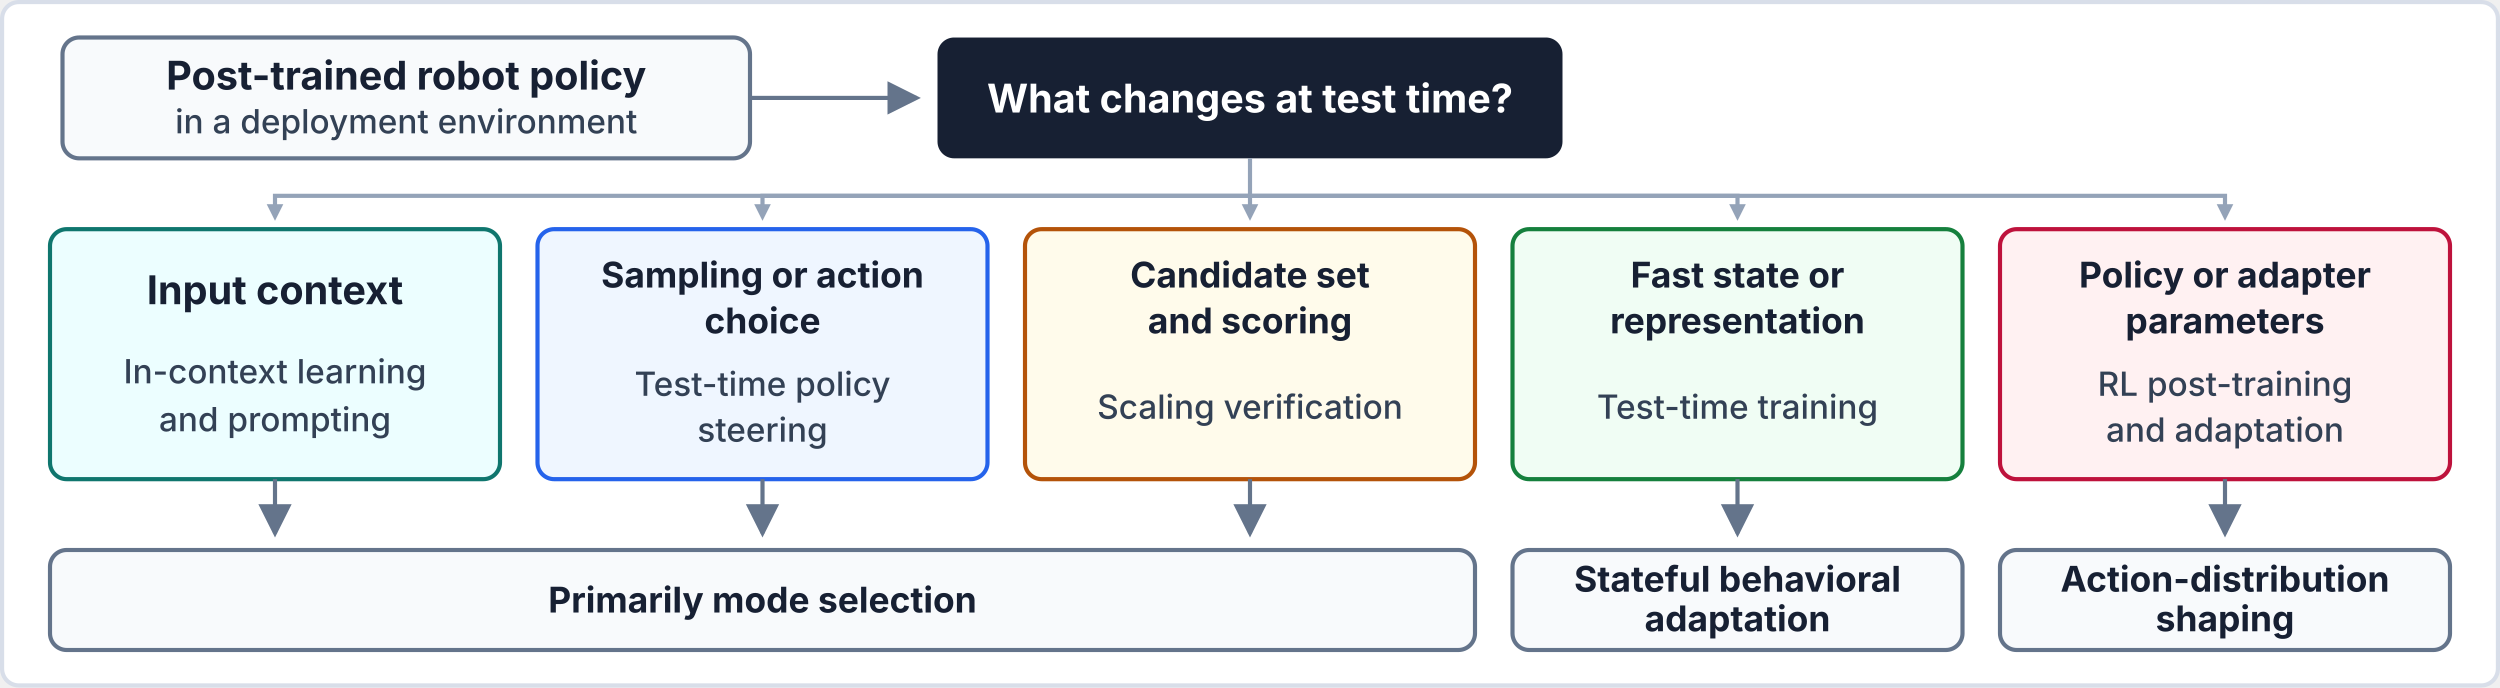
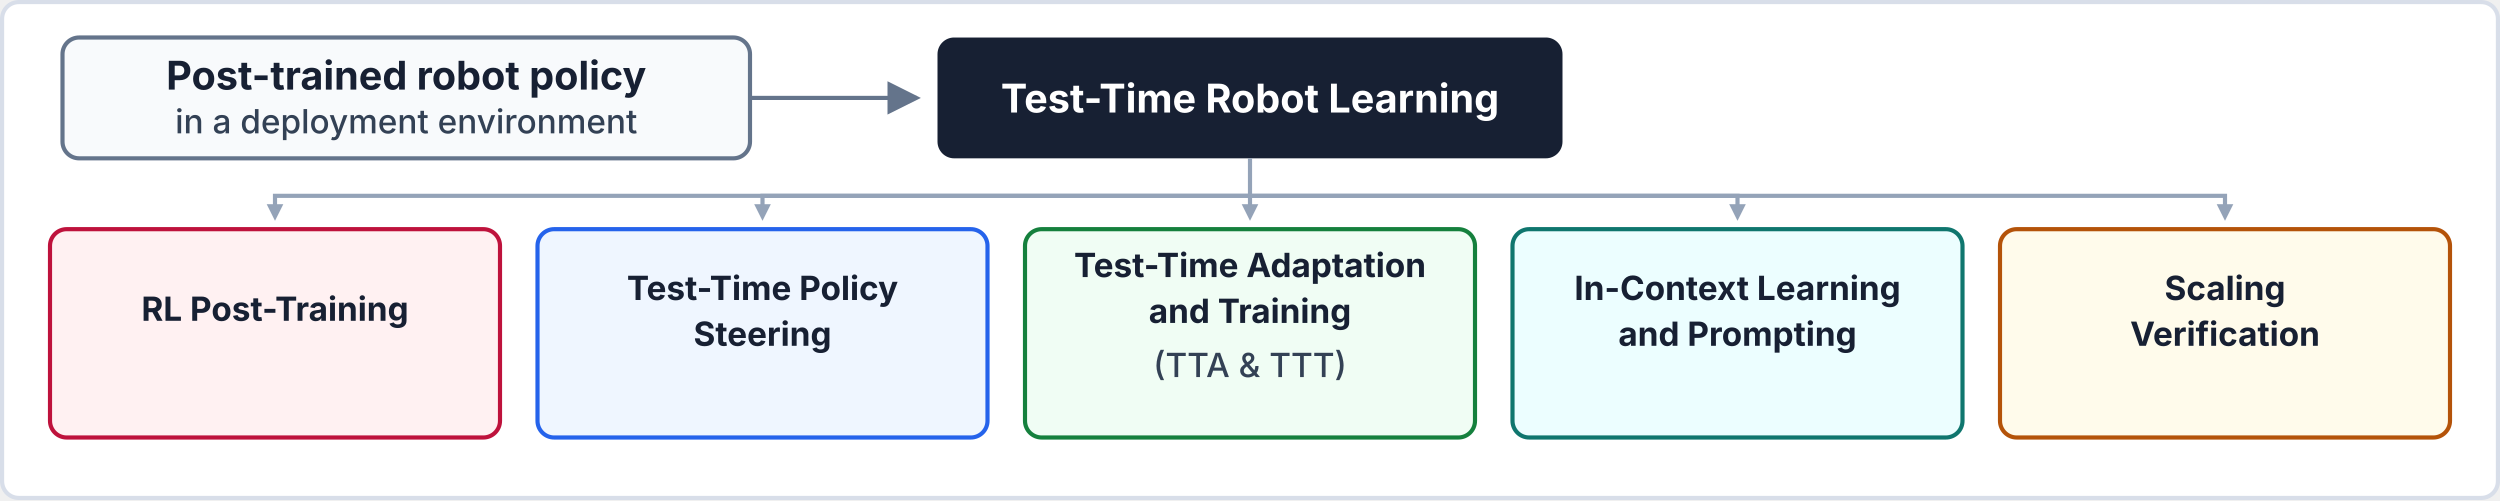
- <svg xmlns="http://www.w3.org/2000/svg" width="1200" height="330" viewBox="0 0 1200 330" role="img" aria-labelledby="title desc">
+ <svg xmlns="http://www.w3.org/2000/svg" width="1200" height="240" viewBox="0 0 1200 240" role="img" aria-labelledby="title desc">
  <defs>
    <marker id="arrow" markerWidth="8" markerHeight="8" refX="7" refY="4" orient="auto" markerUnits="strokeWidth">
      <path d="M0,0 L8,4 L0,8 Z" fill="#64748b" />
    </marker>
    <style>
      .label { font-family: Inter, ui-sans-serif, -apple-system, BlinkMacSystemFont, "Segoe UI", sans-serif; fill: #172033; text-anchor: middle; }
      .primary { font-size: 19px; font-weight: 700; }
      .secondary { font-size: 16px; font-weight: 500; fill: #334155; }
-       .outcome { font-size: 17px; font-weight: 700; }
-       .card-title { font-size: 17px; }
+       .card { font-size: 16px; font-weight: 700; }
      .inverse { fill: #ffffff; }
      .arrow { fill: none; stroke: #64748b; stroke-width: 2; marker-end: url(#arrow); }
      .branch { fill: none; stroke: #94a3b8; stroke-width: 2; }
    </style>
  </defs>
-   <rect x="1" y="1" width="1198" height="328" rx="8" fill="#ffffff" stroke="#d8dee9" stroke-width="2" />
+   <rect x="1" y="1" width="1198" height="238" rx="8" fill="#ffffff" stroke="#d8dee9" stroke-width="2" />
  <rect x="30" y="18" width="330" height="58" rx="8" fill="#f8fafc" stroke="#64748b" stroke-width="2" />
  <text class="label primary" x="195" y="43">Post-trained robot policy</text>
  <text class="label secondary" x="195" y="64">in a deployment environment</text>
  <path class="arrow" d="M360 47 H440" />
  <rect x="450" y="18" width="300" height="58" rx="8" fill="#172033" />
-   <text class="label primary inverse" x="600" y="54">What changes at test time?</text>
+   <text class="label primary inverse" x="600" y="54">Test-Time Robot Learning</text>
  <path class="branch" d="M600 76 V94 H132 V102" />
  <path class="branch" d="M600 94 H366 V102" />
  <path class="branch" d="M600 94 V102" />
  <path class="branch" d="M600 94 H834 V102" />
  <path class="branch" d="M600 94 H1068 V102" />
  <path d="M128 98 L132 106 L136 98 Z" fill="#94a3b8" />
  <path d="M362 98 L366 106 L370 98 Z" fill="#94a3b8" />
  <path d="M596 98 L600 106 L604 98 Z" fill="#94a3b8" />
  <path d="M830 98 L834 106 L838 98 Z" fill="#94a3b8" />
  <path d="M1064 98 L1068 106 L1072 98 Z" fill="#94a3b8" />
-   <rect x="24" y="110" width="216" height="120" rx="8" fill="#ecfeff" stroke="#0f766e" stroke-width="2" />
-   <text class="label primary" x="132" y="146">Input context</text>
-   <text class="label secondary" x="132" y="184">In-context learning</text>
-   <text class="label secondary" x="132" y="207">and prompting</text>
-   <rect x="258" y="110" width="216" height="120" rx="8" fill="#eff6ff" stroke="#2563eb" stroke-width="2" />
-   <text class="label primary card-title" x="366" y="138">Sampling or action</text>
-   <text class="label primary card-title" x="366" y="160">choice</text>
-   <text class="label secondary" x="366" y="190">Test-time policy</text>
-   <text class="label secondary" x="366" y="212">steering</text>
-   <rect x="492" y="110" width="216" height="120" rx="8" fill="#fffbeb" stroke="#b45309" stroke-width="2" />
-   <text class="label primary card-title" x="600" y="138">Candidate set</text>
-   <text class="label primary card-title" x="600" y="160">and scoring</text>
-   <text class="label secondary" x="600" y="201">Scaling verification</text>
-   <rect x="726" y="110" width="216" height="120" rx="8" fill="#f0fdf4" stroke="#15803d" stroke-width="2" />
-   <text class="label primary card-title" x="834" y="138">Fast state or</text>
-   <text class="label primary card-title" x="834" y="160">representation</text>
-   <text class="label secondary" x="834" y="201">Test-time training</text>
-   <rect x="960" y="110" width="216" height="120" rx="8" fill="#fff1f2" stroke="#be123c" stroke-width="2" />
-   <text class="label primary card-title" x="1068" y="138">Policy or adapter</text>
-   <text class="label primary card-title" x="1068" y="160">parameters</text>
-   <text class="label secondary" x="1068" y="190">RL post-training</text>
-   <text class="label secondary" x="1068" y="212">and adaptation</text>
-   <path class="arrow" d="M132 230 V256" />
-   <path class="arrow" d="M366 230 V256" />
-   <path class="arrow" d="M600 230 V256" />
-   <path class="arrow" d="M834 230 V256" />
-   <path class="arrow" d="M1068 230 V256" />
-   <rect x="24" y="264" width="684" height="48" rx="8" fill="#f8fafc" stroke="#64748b" stroke-width="2" />
-   <text class="label outcome" x="366" y="294">Primarily mode selection</text>
-   <rect x="726" y="264" width="216" height="48" rx="8" fill="#f8fafc" stroke="#64748b" stroke-width="2" />
-   <text class="label outcome" x="834" y="284" font-size="15">Stateful behavioral</text>
-   <text class="label outcome" x="834" y="303" font-size="15">adaptation</text>
-   <rect x="960" y="264" width="216" height="48" rx="8" fill="#f8fafc" stroke="#64748b" stroke-width="2" />
-   <text class="label outcome" x="1068" y="284" font-size="15">Action-distribution</text>
-   <text class="label outcome" x="1068" y="303" font-size="15">shaping</text>
+   <rect x="24" y="110" width="216" height="100" rx="8" fill="#fff1f2" stroke="#be123c" stroke-width="2" />
+   <text class="label primary card" x="132" y="154">RL Post-Training</text>
+   <rect x="258" y="110" width="216" height="100" rx="8" fill="#eff6ff" stroke="#2563eb" stroke-width="2" />
+   <text class="label primary card" x="366" y="144">Test-Time Policy</text>
+   <text class="label primary card" x="366" y="166">Steering</text>
+   <rect x="492" y="110" width="216" height="100" rx="8" fill="#f0fdf4" stroke="#15803d" stroke-width="2" />
+   <text class="label primary card" x="600" y="133">Test-Time Adaptation</text>
+   <text class="label primary card" x="600" y="155">and Training</text>
+   <text class="label secondary" x="600" y="181">(TTA &amp; TTT)</text>
+   <rect x="726" y="110" width="216" height="100" rx="8" fill="#ecfeff" stroke="#0f766e" stroke-width="2" />
+   <text class="label primary card" x="834" y="144">In-Context Learning</text>
+   <text class="label primary card" x="834" y="166">and Prompting</text>
+   <rect x="960" y="110" width="216" height="100" rx="8" fill="#fffbeb" stroke="#b45309" stroke-width="2" />
+   <text class="label primary card" x="1068" y="144">Scaling</text>
+   <text class="label primary card" x="1068" y="166">Verification</text>
</svg>
